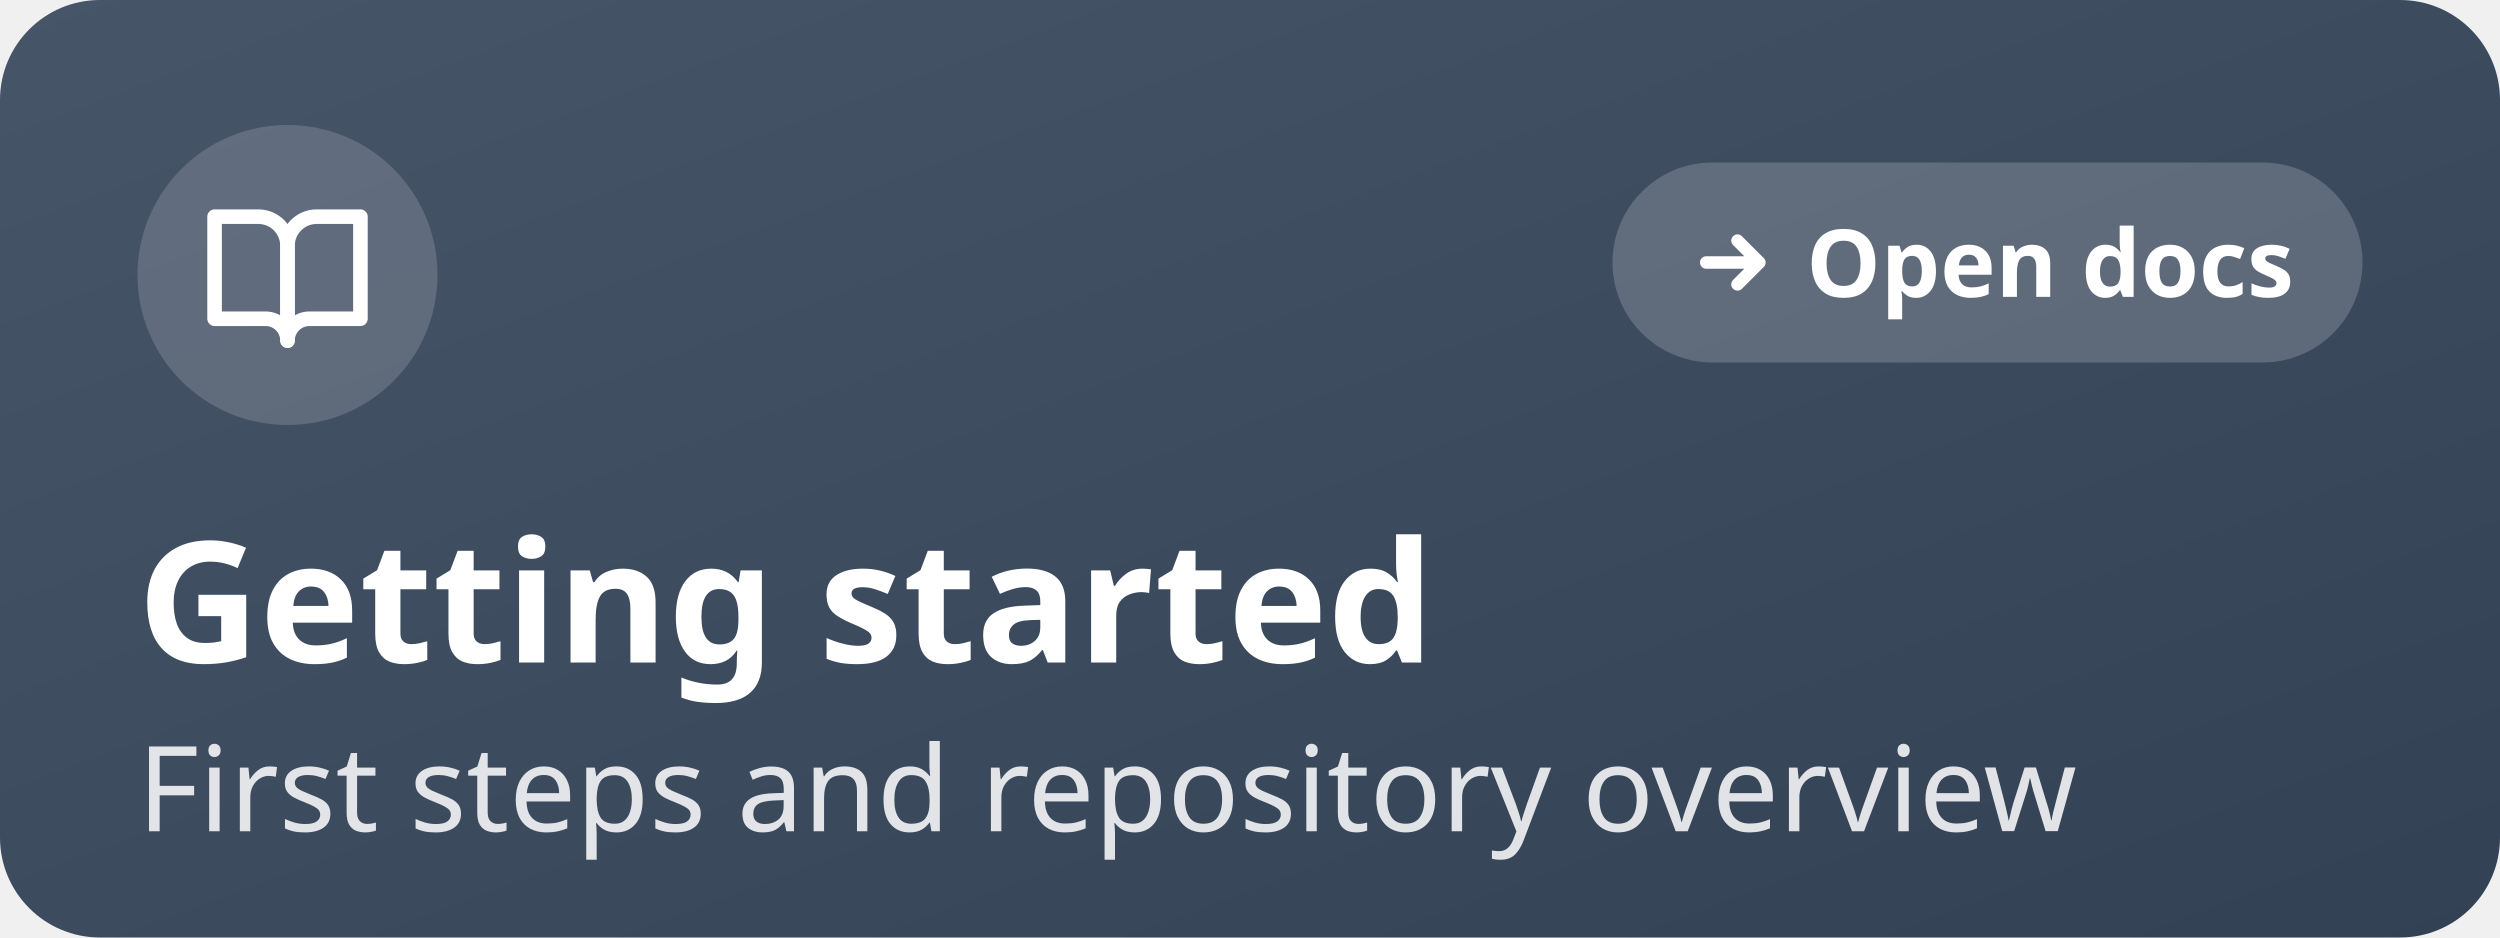
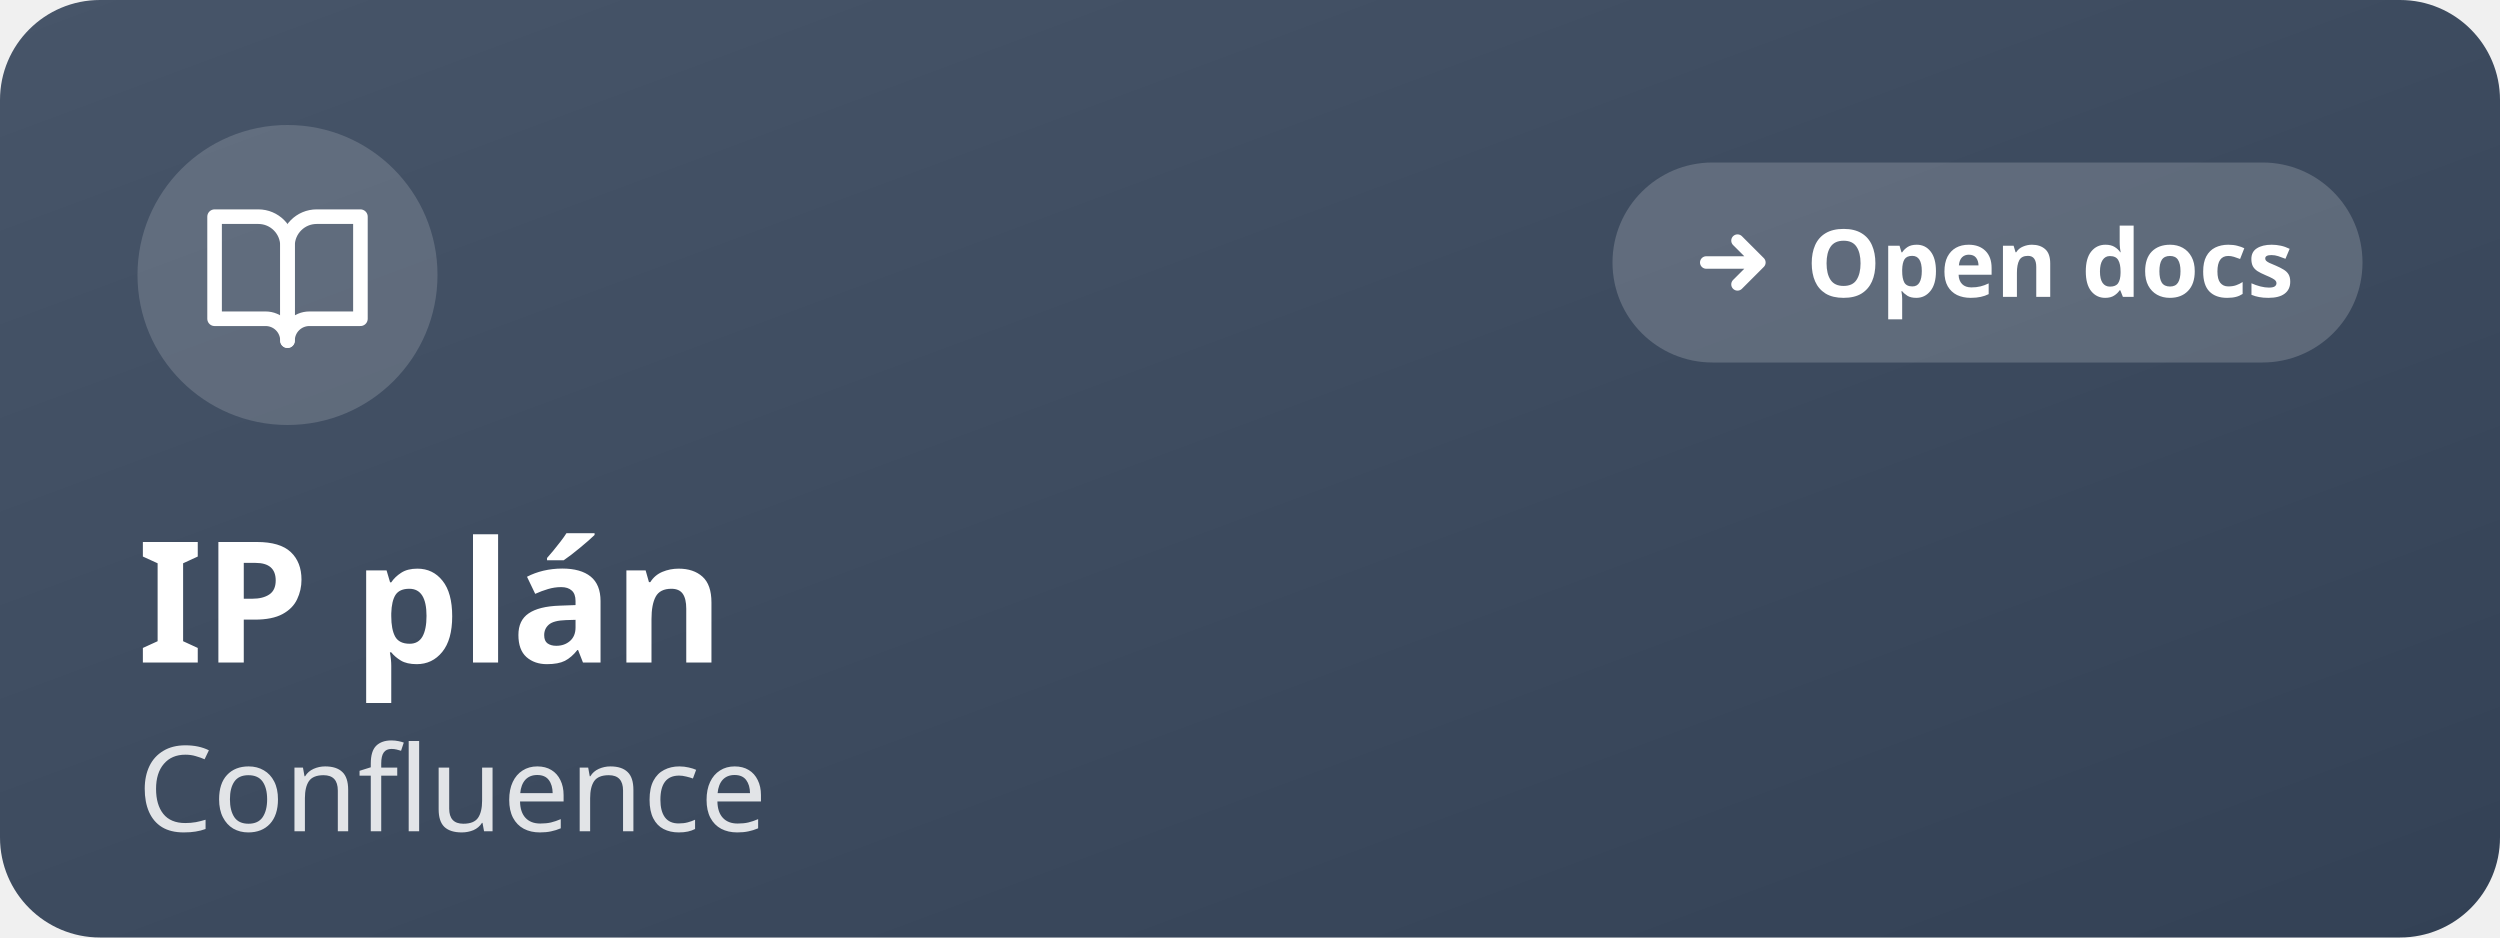
<svg xmlns="http://www.w3.org/2000/svg" width="400" height="150" viewBox="0 0 400 150" role="img" aria-label="Getting started – First steps and repository overview">
  <defs>
    <linearGradient id="g" x1="0" y1="0" x2="1" y2="1">
      <stop offset="0" stop-color="#475569" />
      <stop offset="1" stop-color="#334155" />
    </linearGradient>
  </defs>
  <rect width="400" height="150" rx="16" fill="url(#g)" />
  <circle cx="46" cy="44" r="24" fill="#fff" fill-opacity=".16" />
  <g transform="translate(32 30) scale(1.1667)" fill="none" stroke="#fff" stroke-width="2" stroke-linecap="round" stroke-linejoin="round">
    <path d="M2 4h6a4 4 0 0 1 4 4v13a3 3 0 0 0-3-3H2Z" />
    <path d="M22 4h-6a4 4 0 0 0-4 4v13a3 3 0 0 1 3-3h7Z" />
  </g>
  <rect x="258" y="26" width="120" height="32" rx="16" fill="#fff" fill-opacity=".18" />
  <g transform="translate(273 37)">
    <path d="M0 5h8M5 1.5 8.5 5 5 8.5" fill="none" stroke="#fff" stroke-width="2" stroke-linecap="round" stroke-linejoin="round" />
  </g>
  <text x="289" y="47.5" font-family="-apple-system,BlinkMacSystemFont,'Segoe UI','Noto Sans',Helvetica,Arial,sans-serif" font-size="15" font-weight="700" fill="#fff">Open docs</text>
-   <text x="22" y="106" font-family="-apple-system,BlinkMacSystemFont,'Segoe UI','Noto Sans',Helvetica,Arial,sans-serif" font-size="27" font-weight="700" fill="#fff">Getting started</text>
-   <text x="22" y="133" font-family="-apple-system,BlinkMacSystemFont,'Segoe UI','Noto Sans',Helvetica,Arial,sans-serif" font-size="19" fill="#fff" fill-opacity=".85">First steps and repository overview</text>
+   <text x="22" y="106" font-family="-apple-system,BlinkMacSystemFont,'Segoe UI','Noto Sans',Helvetica,Arial,sans-serif" font-size="27" font-weight="700" fill="#fff">IP plán</text>
+   <text x="22" y="133" font-family="-apple-system,BlinkMacSystemFont,'Segoe UI','Noto Sans',Helvetica,Arial,sans-serif" font-size="19" fill="#fff" fill-opacity=".85">Confluence</text>
</svg>
